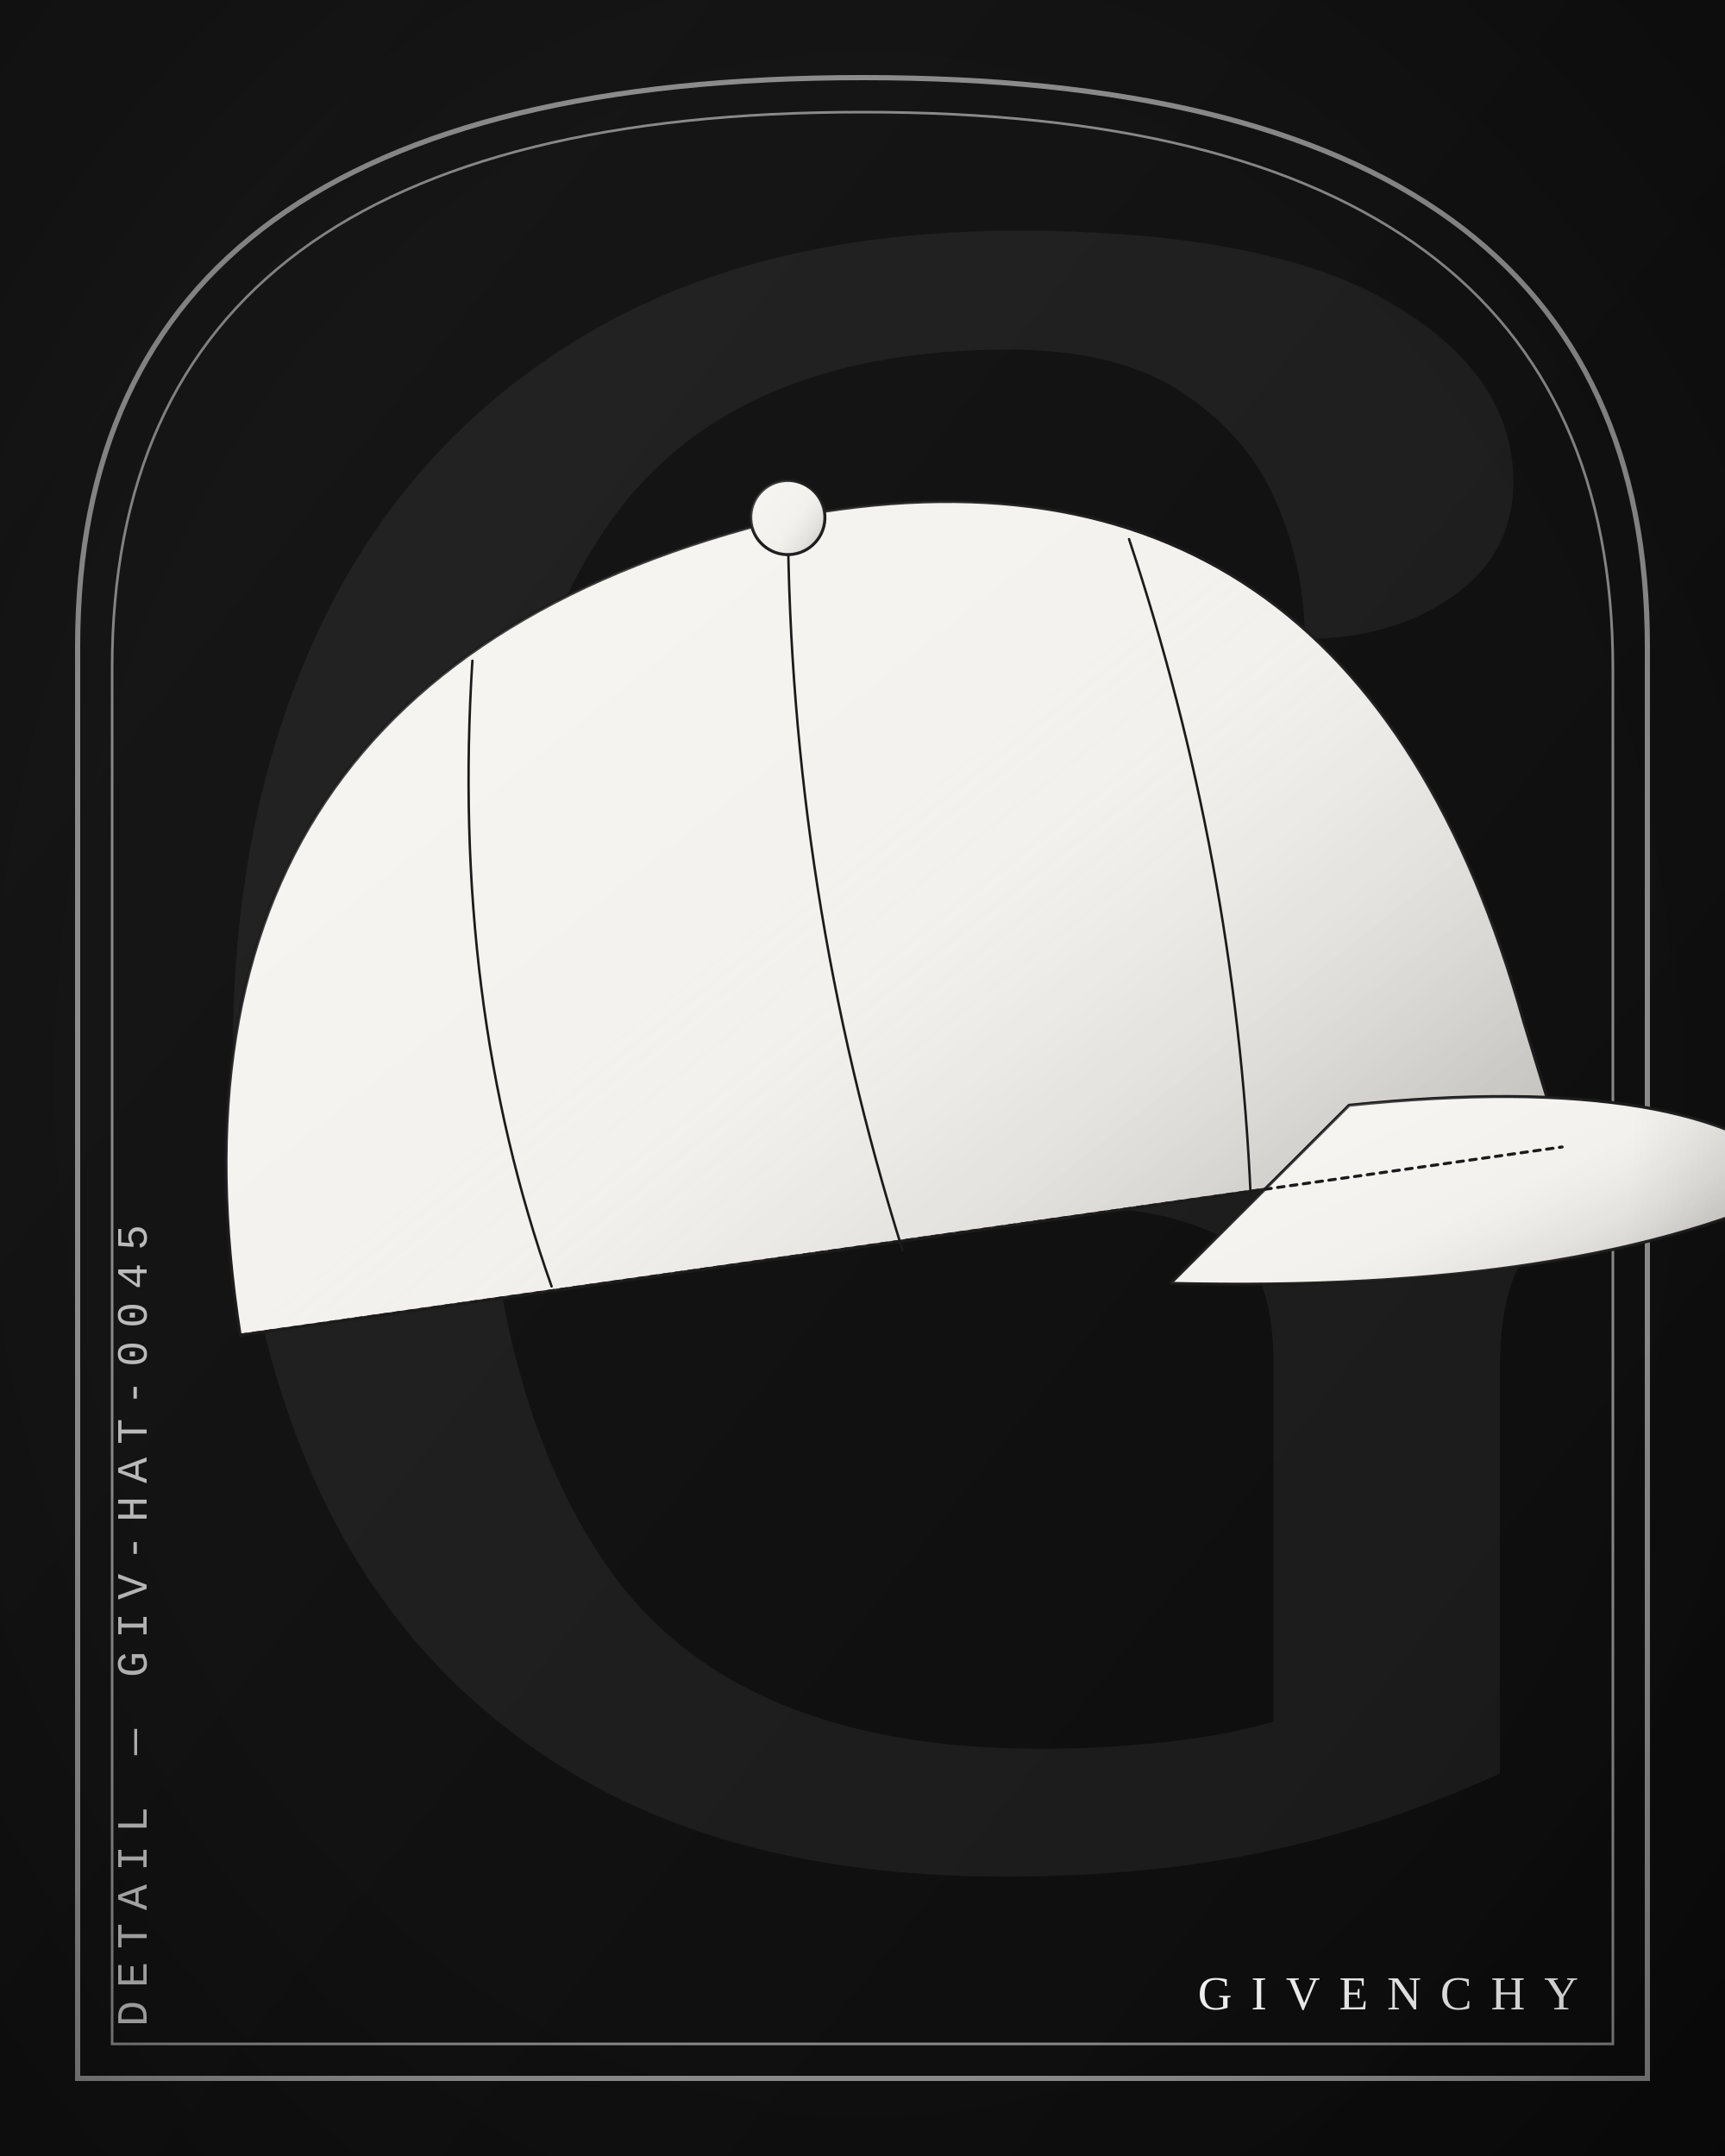
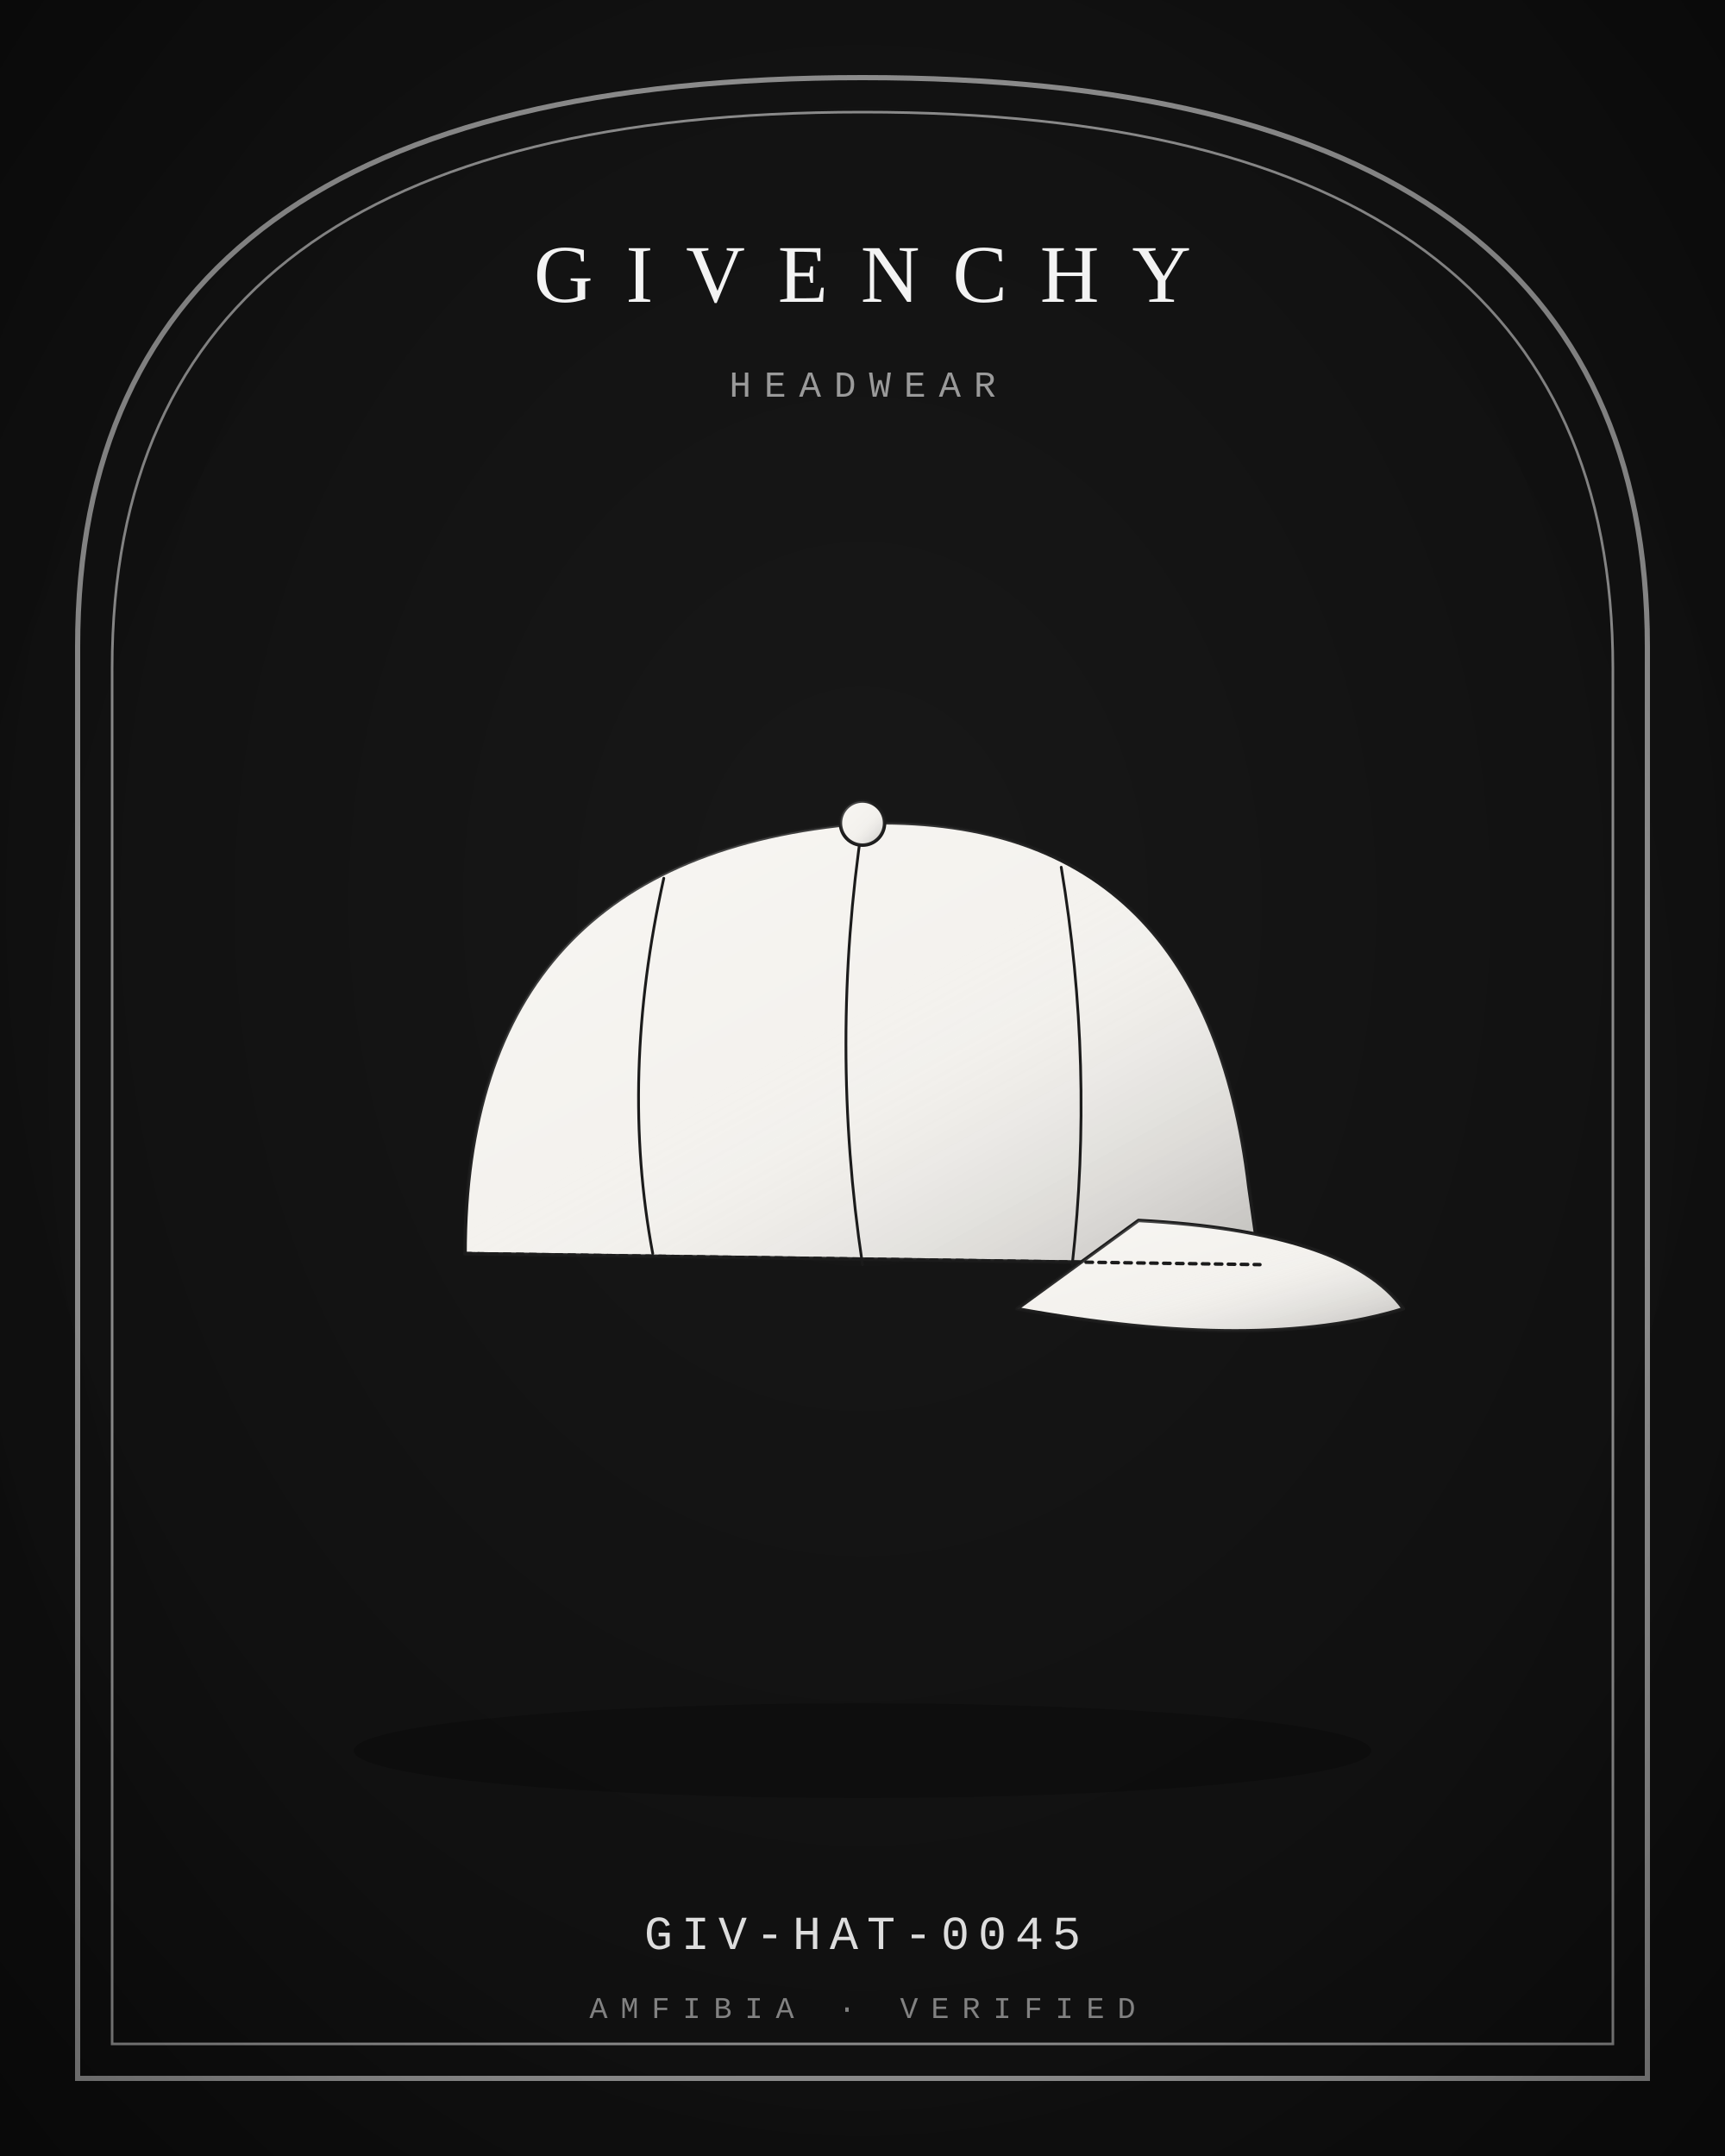
<svg xmlns="http://www.w3.org/2000/svg" viewBox="0 0 400 500" width="800" height="1000">
  <defs>
    <radialGradient id="bg" cx="50%" cy="42%" r="80%">
      <stop offset="0" stop-color="#181818" />
      <stop offset="1" stop-color="#0C0C0C" />
    </radialGradient>
    <linearGradient id="bgd" x1="0" y1="0" x2="1" y2="1">
      <stop offset="0" stop-color="#181818" />
      <stop offset="1" stop-color="#0C0C0C" />
    </linearGradient>
    <linearGradient id="sheen" x1="0" y1="0" x2="1" y2="1">
      <stop offset="0" stop-color="#fff" stop-opacity=".30" />
      <stop offset=".45" stop-color="#fff" stop-opacity="0" />
      <stop offset="1" stop-color="#000" stop-opacity=".22" />
    </linearGradient>
    <linearGradient id="multi" x1="0" y1="0" x2="1" y2="1">
      <stop offset="0" stop-color="#B3122E" />
      <stop offset=".35" stop-color="#C9A227" />
      <stop offset=".7" stop-color="#2F5D46" />
      <stop offset="1" stop-color="#3557A0" />
    </linearGradient>
    <radialGradient id="vig" cx="50%" cy="50%" r="75%">
      <stop offset=".6" stop-color="#000" stop-opacity="0" />
      <stop offset="1" stop-color="#000" stop-opacity=".35" />
    </radialGradient>
  </defs>
-   <rect width="400" height="500" fill="url(#bgd)" />
-   <text x="210" y="430" text-anchor="middle" font-family="Georgia, serif" font-size="520" fill="#F3F3F3" opacity="0.06">G</text>
+   <rect width="400" height="500" fill="url(#bg)" />
  <path d="M18 482 L18 150 Q18 18 200 18 Q382 18 382 150 L382 482 Z" fill="none" stroke="#F3F3F3" stroke-width="1.2" opacity="0.55" />
  <path d="M26 474 L26 155 Q26 26 200 26 Q374 26 374 155 L374 474 Z" fill="none" stroke="#8A8A8A" stroke-width="0.6" />
-   <g transform="rotate(-8.9 200 250) translate(-12 20) scale(2.15)">
-     <path d="M28 124 Q28 52 100 46 Q162 44 170 112 L172 126 Z" fill="#F4F2EE" stroke="#1B1B1B" stroke-width="1.4" stroke-linejoin="round" stroke-linecap="round" vector-effect="non-scaling-stroke" />
+   <ellipse cx="200" cy="406" rx="118" ry="11" fill="#000" opacity="0.22" />
+   <g transform="translate(72 132) scale(1.28)">
+     <path d="M28 124 Q28 52 100 46 Q162 44 170 112 L172 126 Z" fill="#F4F2EE" stroke="#1B1B1B" stroke-width="1.6" stroke-linejoin="round" stroke-linecap="round" vector-effect="non-scaling-stroke" />
    <path d="M28 124 Q28 52 100 46 Q162 44 170 112 L172 126 Z" fill="url(#sheen)" stroke="none" />
-     <path d="M150 118 Q188 120 198 134 Q172 142 128 134 Z" fill="#F4F2EE" stroke="#1B1B1B" stroke-width="1.4" stroke-linejoin="round" stroke-linecap="round" vector-effect="non-scaling-stroke" />
+     <path d="M150 118 Q188 120 198 134 Q172 142 128 134 Z" fill="#F4F2EE" stroke="#1B1B1B" stroke-width="1.6" stroke-linejoin="round" stroke-linecap="round" vector-effect="non-scaling-stroke" />
    <path d="M150 118 Q188 120 198 134 Q172 142 128 134 Z" fill="url(#sheen)" stroke="none" />
-     <path d="M100 46 Q94 86 100 126 M64 56 Q56 92 62 124 M136 54 Q142 90 138 126" fill="none" stroke="#1B1B1B" stroke-width="1.12" stroke-linejoin="round" stroke-linecap="round" vector-effect="non-scaling-stroke" />
-     <path d="M100 46 m-4 0 a4 4 0 1 0 8 0 a4 4 0 1 0 -8 0" fill="#F4F2EE" stroke="#1B1B1B" stroke-width="1.4" stroke-linejoin="round" stroke-linecap="round" vector-effect="non-scaling-stroke" />
+     <path d="M100 46 Q94 86 100 126 M64 56 Q56 92 62 124 M136 54 Q142 90 138 126" fill="none" stroke="#1B1B1B" stroke-width="1.28" stroke-linejoin="round" stroke-linecap="round" vector-effect="non-scaling-stroke" />
+     <path d="M100 46 m-4 0 a4 4 0 1 0 8 0 a4 4 0 1 0 -8 0" fill="#F4F2EE" stroke="#1B1B1B" stroke-width="1.6" stroke-linejoin="round" stroke-linecap="round" vector-effect="non-scaling-stroke" />
    <path d="M100 46 m-4 0 a4 4 0 1 0 8 0 a4 4 0 1 0 -8 0" fill="url(#sheen)" stroke="none" />
-     <path d="M28 124 L172 126" fill="none" stroke="#1B1B1B" stroke-width="1.4" stroke-dasharray="3 3" stroke-linejoin="round" stroke-linecap="round" vector-effect="non-scaling-stroke" />
-   </g>
-   <g transform="translate(34 470) rotate(-90)">
-     <text x="0" y="0" text-anchor="start" font-family="'Courier New', Courier, monospace" font-size="10" letter-spacing="3" fill="#F3F3F3" opacity="0.75">DETAIL — GIV-HAT-0045</text>
+     <path d="M28 124 L172 126" fill="none" stroke="#1B1B1B" stroke-width="1.6" stroke-dasharray="3 3" stroke-linejoin="round" stroke-linecap="round" vector-effect="non-scaling-stroke" />
  </g>
  <g>
-     <text x="366" y="466" text-anchor="end" font-size="11" fill="#F3F3F3" font-family="'Trajan Pro', 'Times New Roman', serif" font-weight="400" letter-spacing="4.4">GIVENCHY</text>
+     <text x="200" y="70" text-anchor="middle" font-size="19" fill="#F3F3F3" font-family="'Trajan Pro', 'Times New Roman', serif" font-weight="400" letter-spacing="7.6">GIVENCHY</text>
  </g>
+   <text x="200" y="92" text-anchor="middle" font-family="'Courier New', Courier, monospace" font-size="8.5" letter-spacing="3" fill="#F3F3F3" opacity="0.6">HEADWEAR</text>
+   <text x="200" y="452" text-anchor="middle" font-family="'Courier New', Courier, monospace" font-size="11" letter-spacing="2" fill="#F3F3F3" opacity="0.9">GIV-HAT-0045</text>
+   <text x="200" y="468" text-anchor="middle" font-family="'Courier New', Courier, monospace" font-size="7" letter-spacing="3" fill="#F3F3F3" opacity="0.5">AMFIBIA · VERIFIED</text>
  <rect width="400" height="500" fill="url(#vig)" />
</svg>
